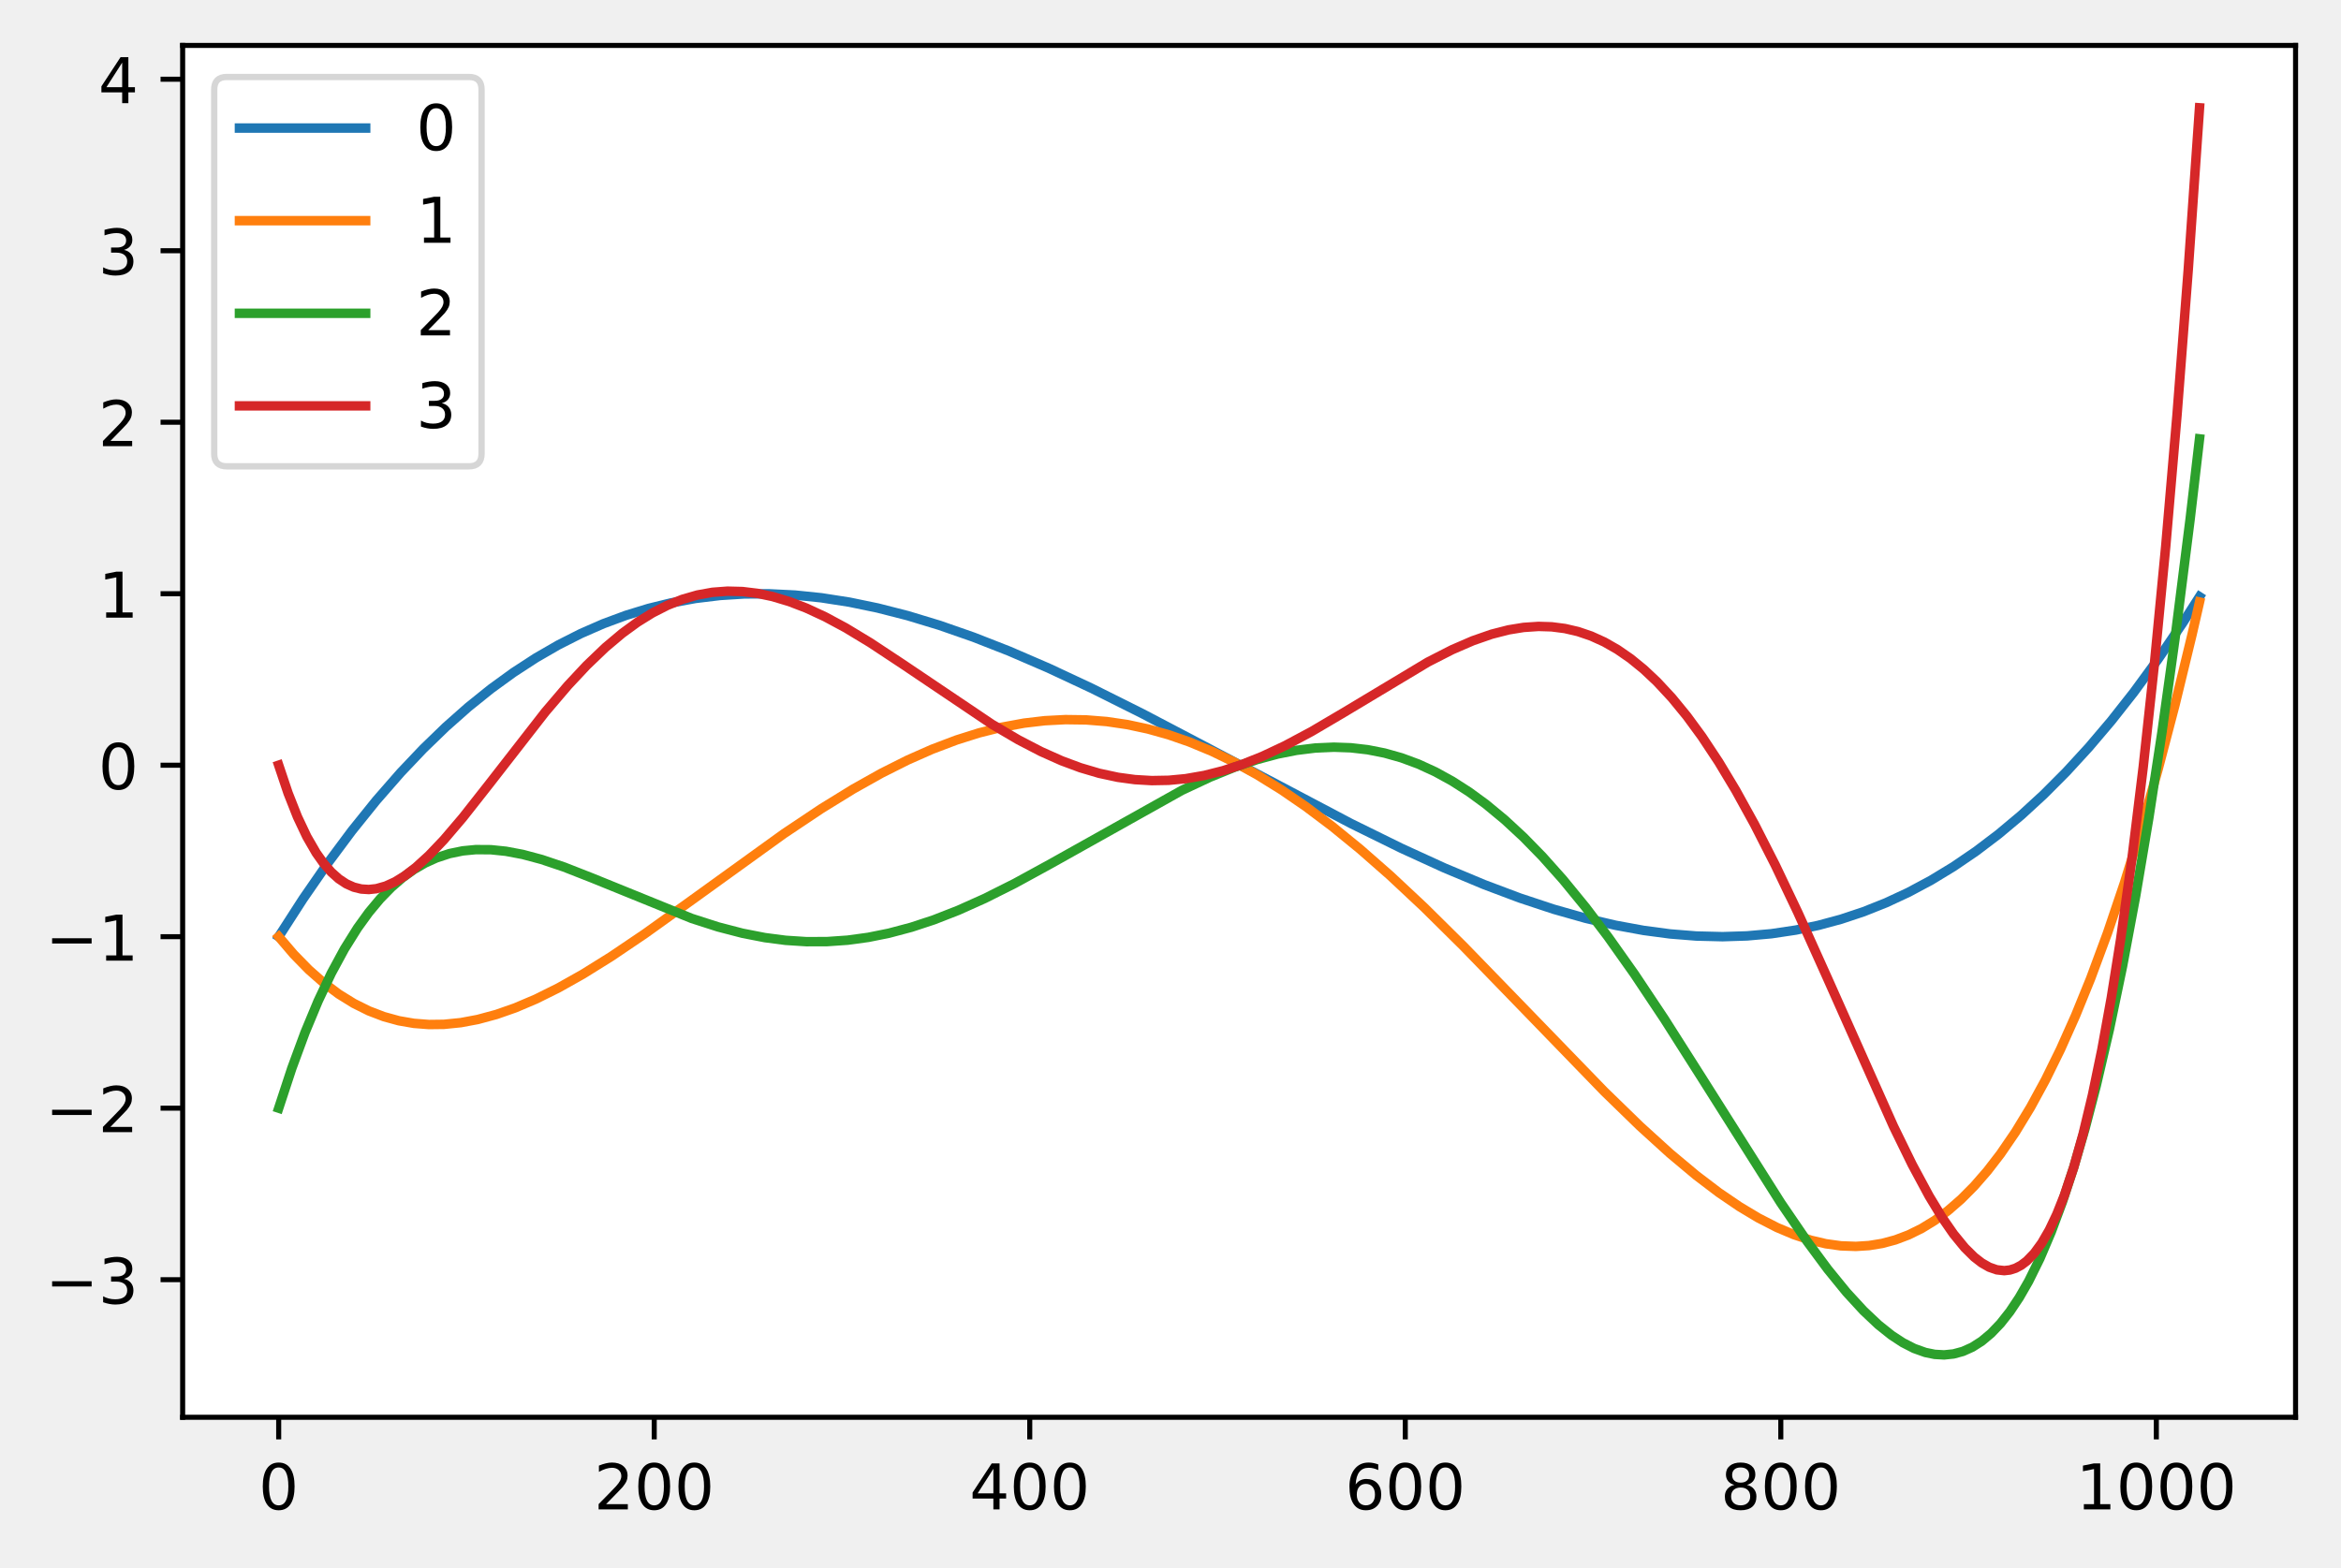
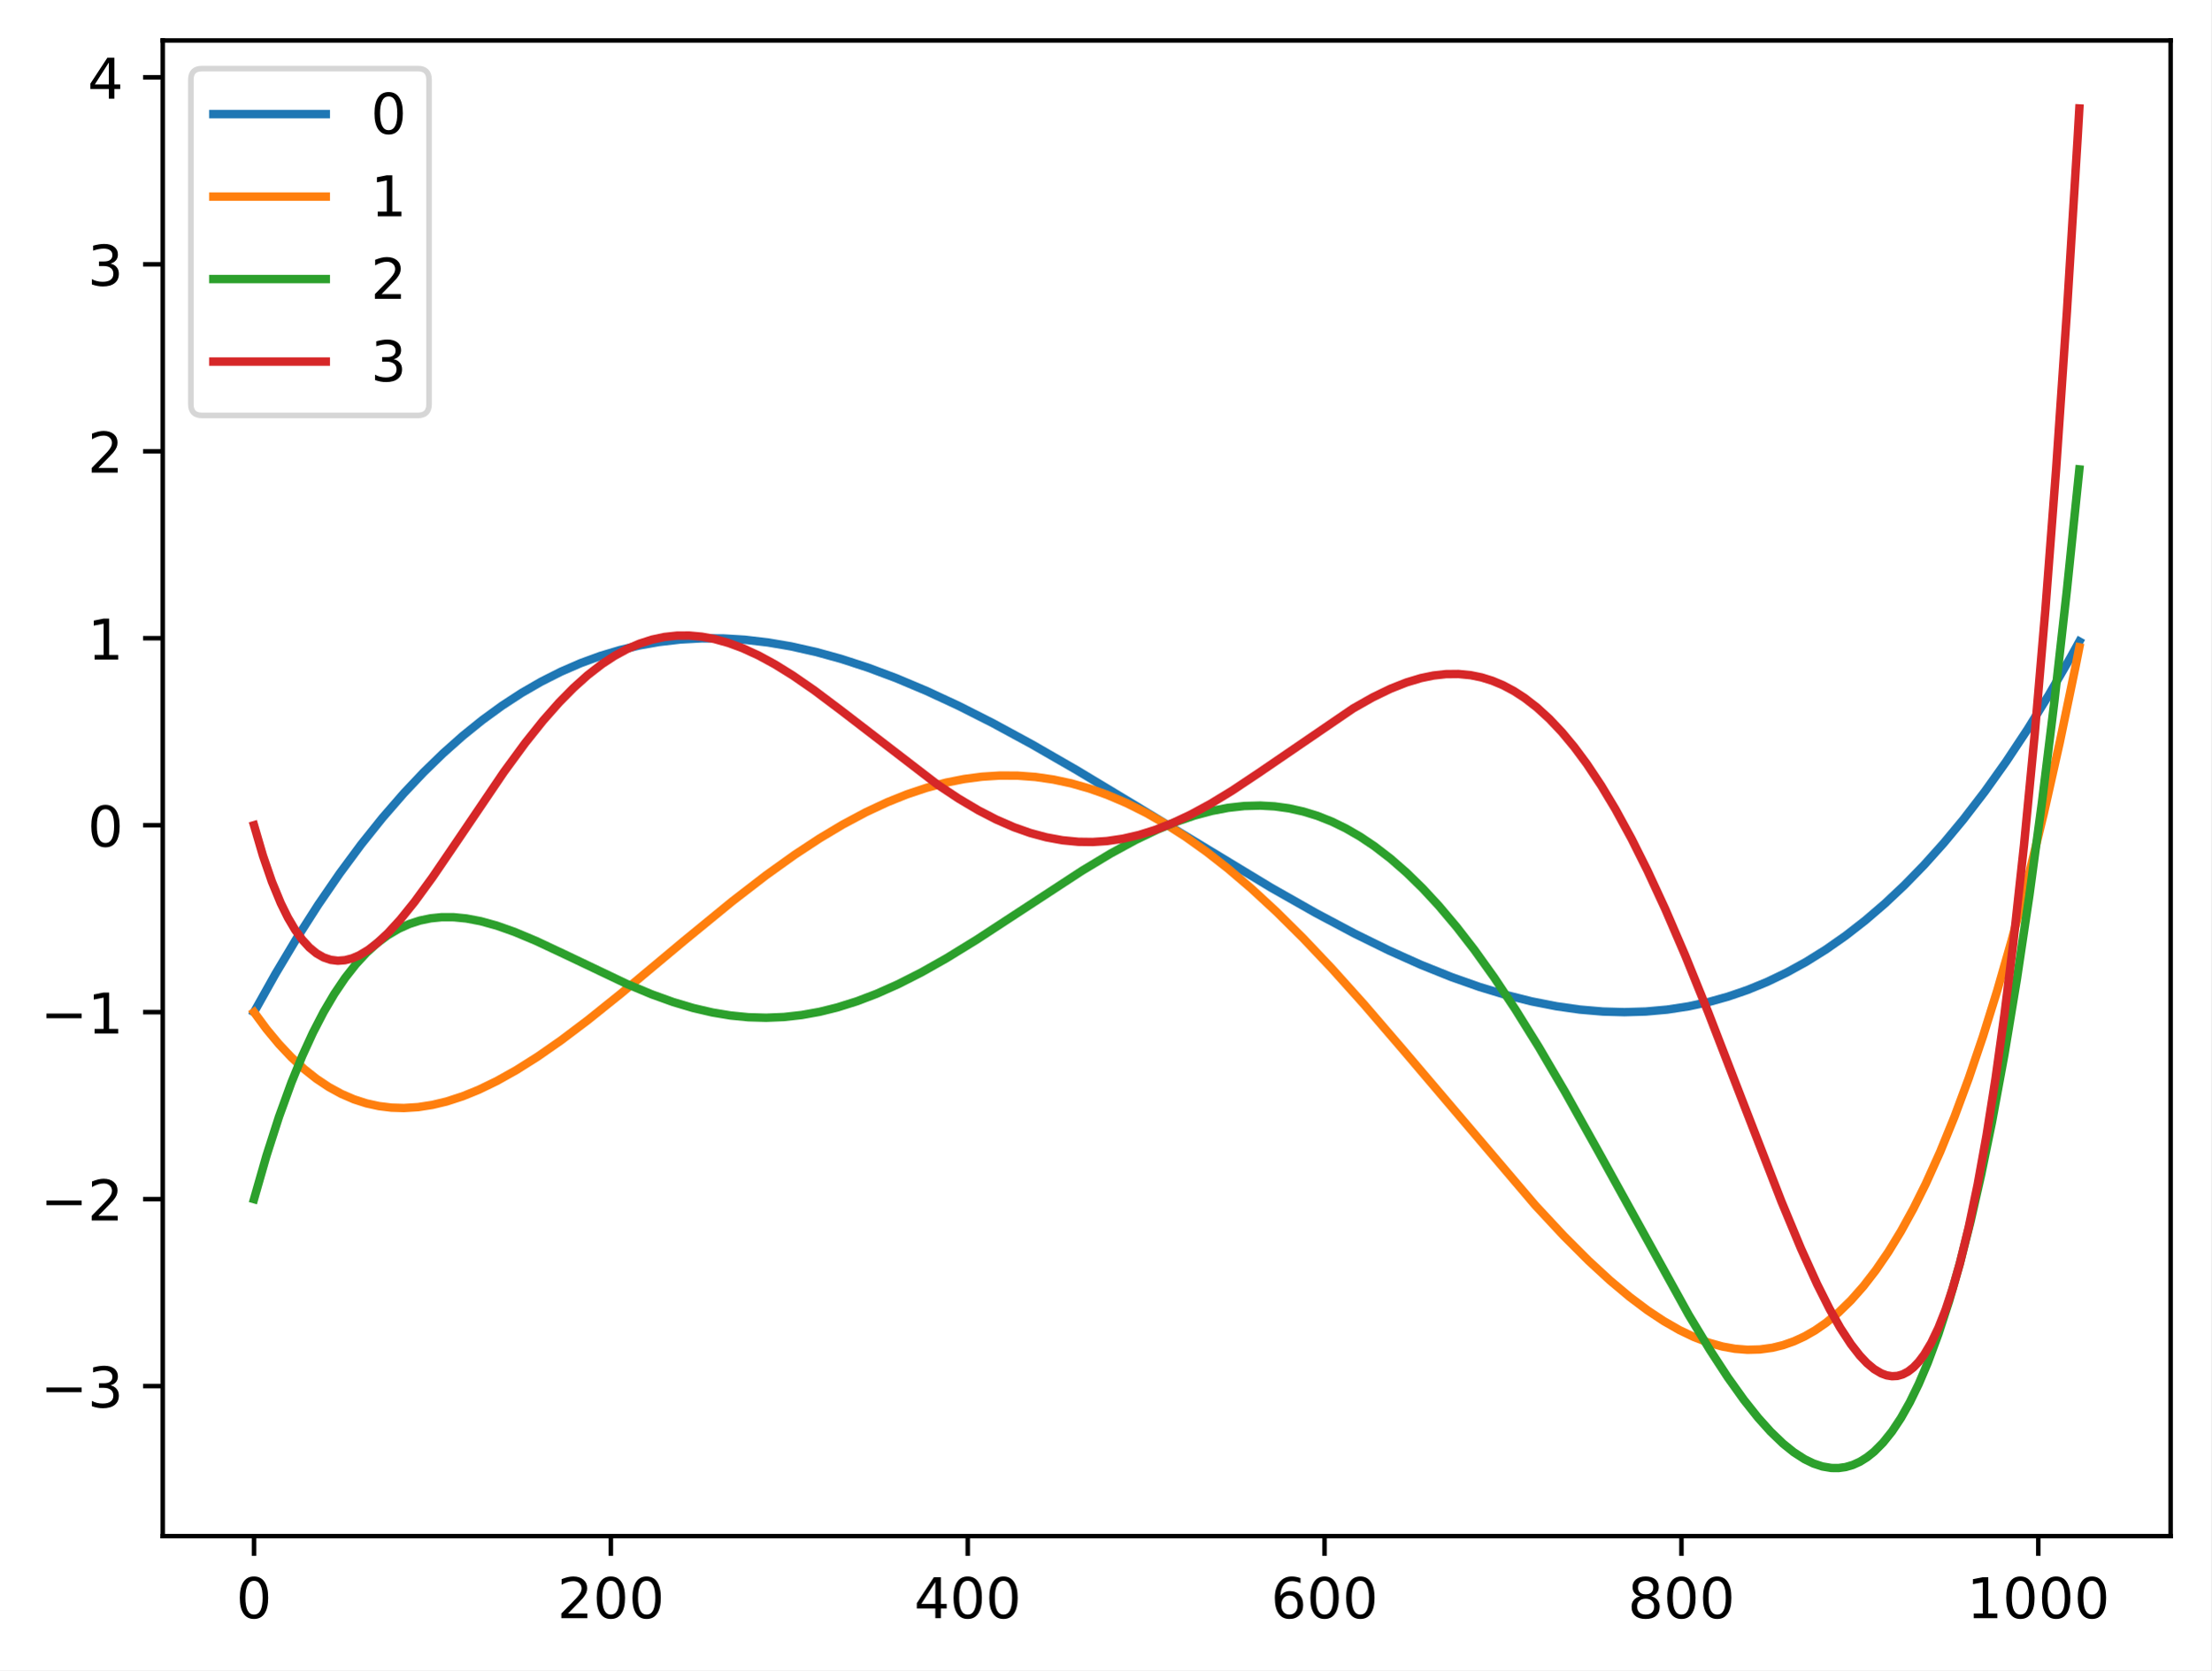
- <svg xmlns="http://www.w3.org/2000/svg" xmlns:xlink="http://www.w3.org/1999/xlink" height="248.518pt" version="1.1" viewBox="0 0 370.942 248.518" width="370.942pt">
+ <svg xmlns="http://www.w3.org/2000/svg" xmlns:xlink="http://www.w3.org/1999/xlink" width="393.262pt" height="297.19pt" viewBox="0 0 393.262 297.19" version="1.1">
  <defs>
-     <style type="text/css">*{stroke-linecap:butt;stroke-linejoin:round;}</style>
+     <style type="text/css">*{stroke-linejoin: round; stroke-linecap: butt}</style>
  </defs>
  <g id="figure_1">
    <g id="patch_1">
-       <path d="M 0 248.518   L 370.942 248.518   L 370.942 0   L 0 0   z  " style="fill:none;" />
+       <path d="M 0 297.19  L 393.262 297.19  L 393.262 0  L 0 0  z " style="fill: #ffffff" />
    </g>
    <g id="axes_1">
      <g id="patch_2">
-         <path d="M 28.942 224.64   L 363.742 224.64   L 363.742 7.2   L 28.942 7.2   z  " style="fill:#ffffff;" />
+         <path d="M 28.942 273.312  L 386.062 273.312  L 386.062 7.2  L 28.942 7.2  z " style="fill: #ffffff" />
      </g>
      <g id="matplotlib.axis_1">
        <g id="xtick_1">
          <g id="line2d_1">
            <defs>
-               <path d="M 0 0   L 0 3.5   " id="m89e3ce4fc9" style="stroke:#000000;stroke-width:0.8;" />
+               <path id="m9680a29264" d="M 0 0  L 0 3.5  " style="stroke: #000000; stroke-width: 0.8" />
            </defs>
            <g>
-               <use style="stroke:#000000;stroke-width:0.8;" x="44.16" xlink:href="#m89e3ce4fc9" y="224.64" />
+               <use xlink:href="#m9680a29264" x="45.175" y="273.312" style="stroke: #000000; stroke-width: 0.8" />
            </g>
          </g>
          <g id="text_1">
-             <g transform="translate(40.97912 239.2384)scale(0.1 -0.1)">
-               <defs>
-                 <path d="M 2034 4250   Q 1547 4250 1301 3770   Q 1056 3291 1056 2328   Q 1056 1369 1301 889   Q 1547 409 2034 409   Q 2525 409 2770 889   Q 3016 1369 3016 2328   Q 3016 3291 2770 3770   Q 2525 4250 2034 4250   z  M 2034 4750   Q 2819 4750 3233 4129   Q 3647 3509 3647 2328   Q 3647 1150 3233 529   Q 2819 -91 2034 -91   Q 1250 -91 836 529   Q 422 1150 422 2328   Q 422 3509 836 4129   Q 1250 4750 2034 4750   z  " id="DejaVuSans-30" transform="scale(0.015625)" />
+             <g transform="translate(41.99367 287.9104) scale(0.1 -0.1)">
+               <defs>
+                 <path id="DejaVuSans-30" d="M 2034 4250  Q 1547 4250 1301 3770  Q 1056 3291 1056 2328  Q 1056 1369 1301 889  Q 1547 409 2034 409  Q 2525 409 2770 889  Q 3016 1369 3016 2328  Q 3016 3291 2770 3770  Q 2525 4250 2034 4250  z M 2034 4750  Q 2819 4750 3233 4129  Q 3647 3509 3647 2328  Q 3647 1150 3233 529  Q 2819 -91 2034 -91  Q 1250 -91 836 529  Q 422 1150 422 2328  Q 422 3509 836 4129  Q 1250 4750 2034 4750  z " transform="scale(0.015625)" />
              </defs>
              <use xlink:href="#DejaVuSans-30" />
            </g>
          </g>
        </g>
        <g id="xtick_2">
          <g id="line2d_2">
            <g>
-               <use style="stroke:#000000;stroke-width:0.8;" x="103.665" xlink:href="#m89e3ce4fc9" y="224.64" />
+               <use xlink:href="#m9680a29264" x="108.646" y="273.312" style="stroke: #000000; stroke-width: 0.8" />
            </g>
          </g>
          <g id="text_2">
-             <g transform="translate(94.12075 239.2384)scale(0.1 -0.1)">
-               <defs>
-                 <path d="M 1228 531   L 3431 531   L 3431 0   L 469 0   L 469 531   Q 828 903 1448 1529   Q 2069 2156 2228 2338   Q 2531 2678 2651 2914   Q 2772 3150 2772 3378   Q 2772 3750 2511 3984   Q 2250 4219 1831 4219   Q 1534 4219 1204 4116   Q 875 4013 500 3803   L 500 4441   Q 881 4594 1212 4672   Q 1544 4750 1819 4750   Q 2544 4750 2975 4387   Q 3406 4025 3406 3419   Q 3406 3131 3298 2873   Q 3191 2616 2906 2266   Q 2828 2175 2409 1742   Q 1991 1309 1228 531   z  " id="DejaVuSans-32" transform="scale(0.015625)" />
+             <g transform="translate(99.10224 287.9104) scale(0.1 -0.1)">
+               <defs>
+                 <path id="DejaVuSans-32" d="M 1228 531  L 3431 531  L 3431 0  L 469 0  L 469 531  Q 828 903 1448 1529  Q 2069 2156 2228 2338  Q 2531 2678 2651 2914  Q 2772 3150 2772 3378  Q 2772 3750 2511 3984  Q 2250 4219 1831 4219  Q 1534 4219 1204 4116  Q 875 4013 500 3803  L 500 4441  Q 881 4594 1212 4672  Q 1544 4750 1819 4750  Q 2544 4750 2975 4387  Q 3406 4025 3406 3419  Q 3406 3131 3298 2873  Q 3191 2616 2906 2266  Q 2828 2175 2409 1742  Q 1991 1309 1228 531  z " transform="scale(0.015625)" />
              </defs>
              <use xlink:href="#DejaVuSans-32" />
-               <use x="63.623" xlink:href="#DejaVuSans-30" />
-               <use x="127.246" xlink:href="#DejaVuSans-30" />
+               <use xlink:href="#DejaVuSans-30" x="63.623" />
+               <use xlink:href="#DejaVuSans-30" x="127.246" />
            </g>
          </g>
        </g>
        <g id="xtick_3">
          <g id="line2d_3">
            <g>
-               <use style="stroke:#000000;stroke-width:0.8;" x="163.169" xlink:href="#m89e3ce4fc9" y="224.64" />
+               <use xlink:href="#m9680a29264" x="172.117" y="273.312" style="stroke: #000000; stroke-width: 0.8" />
            </g>
          </g>
          <g id="text_3">
-             <g transform="translate(153.6249 239.2384)scale(0.1 -0.1)">
-               <defs>
-                 <path d="M 2419 4116   L 825 1625   L 2419 1625   L 2419 4116   z  M 2253 4666   L 3047 4666   L 3047 1625   L 3713 1625   L 3713 1100   L 3047 1100   L 3047 0   L 2419 0   L 2419 1100   L 313 1100   L 313 1709   L 2253 4666   z  " id="DejaVuSans-34" transform="scale(0.015625)" />
+             <g transform="translate(162.5733 287.9104) scale(0.1 -0.1)">
+               <defs>
+                 <path id="DejaVuSans-34" d="M 2419 4116  L 825 1625  L 2419 1625  L 2419 4116  z M 2253 4666  L 3047 4666  L 3047 1625  L 3713 1625  L 3713 1100  L 3047 1100  L 3047 0  L 2419 0  L 2419 1100  L 313 1100  L 313 1709  L 2253 4666  z " transform="scale(0.015625)" />
              </defs>
              <use xlink:href="#DejaVuSans-34" />
-               <use x="63.623" xlink:href="#DejaVuSans-30" />
-               <use x="127.246" xlink:href="#DejaVuSans-30" />
+               <use xlink:href="#DejaVuSans-30" x="63.623" />
+               <use xlink:href="#DejaVuSans-30" x="127.246" />
            </g>
          </g>
        </g>
        <g id="xtick_4">
          <g id="line2d_4">
            <g>
-               <use style="stroke:#000000;stroke-width:0.8;" x="222.673" xlink:href="#m89e3ce4fc9" y="224.64" />
+               <use xlink:href="#m9680a29264" x="235.588" y="273.312" style="stroke: #000000; stroke-width: 0.8" />
            </g>
          </g>
          <g id="text_4">
-             <g transform="translate(213.129 239.2384)scale(0.1 -0.1)">
-               <defs>
-                 <path d="M 2113 2584   Q 1688 2584 1439 2293   Q 1191 2003 1191 1497   Q 1191 994 1439 701   Q 1688 409 2113 409   Q 2538 409 2786 701   Q 3034 994 3034 1497   Q 3034 2003 2786 2293   Q 2538 2584 2113 2584   z  M 3366 4563   L 3366 3988   Q 3128 4100 2886 4159   Q 2644 4219 2406 4219   Q 1781 4219 1451 3797   Q 1122 3375 1075 2522   Q 1259 2794 1537 2939   Q 1816 3084 2150 3084   Q 2853 3084 3261 2657   Q 3669 2231 3669 1497   Q 3669 778 3244 343   Q 2819 -91 2113 -91   Q 1303 -91 875 529   Q 447 1150 447 2328   Q 447 3434 972 4092   Q 1497 4750 2381 4750   Q 2619 4750 2861 4703   Q 3103 4656 3366 4563   z  " id="DejaVuSans-36" transform="scale(0.015625)" />
+             <g transform="translate(226.0444 287.9104) scale(0.1 -0.1)">
+               <defs>
+                 <path id="DejaVuSans-36" d="M 2113 2584  Q 1688 2584 1439 2293  Q 1191 2003 1191 1497  Q 1191 994 1439 701  Q 1688 409 2113 409  Q 2538 409 2786 701  Q 3034 994 3034 1497  Q 3034 2003 2786 2293  Q 2538 2584 2113 2584  z M 3366 4563  L 3366 3988  Q 3128 4100 2886 4159  Q 2644 4219 2406 4219  Q 1781 4219 1451 3797  Q 1122 3375 1075 2522  Q 1259 2794 1537 2939  Q 1816 3084 2150 3084  Q 2853 3084 3261 2657  Q 3669 2231 3669 1497  Q 3669 778 3244 343  Q 2819 -91 2113 -91  Q 1303 -91 875 529  Q 447 1150 447 2328  Q 447 3434 972 4092  Q 1497 4750 2381 4750  Q 2619 4750 2861 4703  Q 3103 4656 3366 4563  z " transform="scale(0.015625)" />
              </defs>
              <use xlink:href="#DejaVuSans-36" />
-               <use x="63.623" xlink:href="#DejaVuSans-30" />
-               <use x="127.246" xlink:href="#DejaVuSans-30" />
+               <use xlink:href="#DejaVuSans-30" x="63.623" />
+               <use xlink:href="#DejaVuSans-30" x="127.246" />
            </g>
          </g>
        </g>
        <g id="xtick_5">
          <g id="line2d_5">
            <g>
-               <use style="stroke:#000000;stroke-width:0.8;" x="282.177" xlink:href="#m89e3ce4fc9" y="224.64" />
+               <use xlink:href="#m9680a29264" x="299.059" y="273.312" style="stroke: #000000; stroke-width: 0.8" />
            </g>
          </g>
          <g id="text_5">
-             <g transform="translate(272.6331 239.2384)scale(0.1 -0.1)">
-               <defs>
-                 <path d="M 2034 2216   Q 1584 2216 1326 1975   Q 1069 1734 1069 1313   Q 1069 891 1326 650   Q 1584 409 2034 409   Q 2484 409 2743 651   Q 3003 894 3003 1313   Q 3003 1734 2745 1975   Q 2488 2216 2034 2216   z  M 1403 2484   Q 997 2584 770 2862   Q 544 3141 544 3541   Q 544 4100 942 4425   Q 1341 4750 2034 4750   Q 2731 4750 3128 4425   Q 3525 4100 3525 3541   Q 3525 3141 3298 2862   Q 3072 2584 2669 2484   Q 3125 2378 3379 2068   Q 3634 1759 3634 1313   Q 3634 634 3220 271   Q 2806 -91 2034 -91   Q 1263 -91 848 271   Q 434 634 434 1313   Q 434 1759 690 2068   Q 947 2378 1403 2484   z  M 1172 3481   Q 1172 3119 1398 2916   Q 1625 2713 2034 2713   Q 2441 2713 2670 2916   Q 2900 3119 2900 3481   Q 2900 3844 2670 4047   Q 2441 4250 2034 4250   Q 1625 4250 1398 4047   Q 1172 3844 1172 3481   z  " id="DejaVuSans-38" transform="scale(0.015625)" />
+             <g transform="translate(289.5155 287.9104) scale(0.1 -0.1)">
+               <defs>
+                 <path id="DejaVuSans-38" d="M 2034 2216  Q 1584 2216 1326 1975  Q 1069 1734 1069 1313  Q 1069 891 1326 650  Q 1584 409 2034 409  Q 2484 409 2743 651  Q 3003 894 3003 1313  Q 3003 1734 2745 1975  Q 2488 2216 2034 2216  z M 1403 2484  Q 997 2584 770 2862  Q 544 3141 544 3541  Q 544 4100 942 4425  Q 1341 4750 2034 4750  Q 2731 4750 3128 4425  Q 3525 4100 3525 3541  Q 3525 3141 3298 2862  Q 3072 2584 2669 2484  Q 3125 2378 3379 2068  Q 3634 1759 3634 1313  Q 3634 634 3220 271  Q 2806 -91 2034 -91  Q 1263 -91 848 271  Q 434 634 434 1313  Q 434 1759 690 2068  Q 947 2378 1403 2484  z M 1172 3481  Q 1172 3119 1398 2916  Q 1625 2713 2034 2713  Q 2441 2713 2670 2916  Q 2900 3119 2900 3481  Q 2900 3844 2670 4047  Q 2441 4250 2034 4250  Q 1625 4250 1398 4047  Q 1172 3844 1172 3481  z " transform="scale(0.015625)" />
              </defs>
              <use xlink:href="#DejaVuSans-38" />
-               <use x="63.623" xlink:href="#DejaVuSans-30" />
-               <use x="127.246" xlink:href="#DejaVuSans-30" />
+               <use xlink:href="#DejaVuSans-30" x="63.623" />
+               <use xlink:href="#DejaVuSans-30" x="127.246" />
            </g>
          </g>
        </g>
        <g id="xtick_6">
          <g id="line2d_6">
            <g>
-               <use style="stroke:#000000;stroke-width:0.8;" x="341.681" xlink:href="#m89e3ce4fc9" y="224.64" />
+               <use xlink:href="#m9680a29264" x="362.53" y="273.312" style="stroke: #000000; stroke-width: 0.8" />
            </g>
          </g>
          <g id="text_6">
-             <g transform="translate(328.956 239.2384)scale(0.1 -0.1)">
-               <defs>
-                 <path d="M 794 531   L 1825 531   L 1825 4091   L 703 3866   L 703 4441   L 1819 4666   L 2450 4666   L 2450 531   L 3481 531   L 3481 0   L 794 0   L 794 531   z  " id="DejaVuSans-31" transform="scale(0.015625)" />
+             <g transform="translate(349.8053 287.9104) scale(0.1 -0.1)">
+               <defs>
+                 <path id="DejaVuSans-31" d="M 794 531  L 1825 531  L 1825 4091  L 703 3866  L 703 4441  L 1819 4666  L 2450 4666  L 2450 531  L 3481 531  L 3481 0  L 794 0  L 794 531  z " transform="scale(0.015625)" />
              </defs>
              <use xlink:href="#DejaVuSans-31" />
-               <use x="63.623" xlink:href="#DejaVuSans-30" />
-               <use x="127.246" xlink:href="#DejaVuSans-30" />
-               <use x="190.869" xlink:href="#DejaVuSans-30" />
+               <use xlink:href="#DejaVuSans-30" x="63.623" />
+               <use xlink:href="#DejaVuSans-30" x="127.246" />
+               <use xlink:href="#DejaVuSans-30" x="190.869" />
            </g>
          </g>
        </g>
      </g>
      <g id="matplotlib.axis_2">
        <g id="ytick_1">
          <g id="line2d_7">
            <defs>
-               <path d="M 0 0   L -3.5 0   " id="m9acb573595" style="stroke:#000000;stroke-width:0.8;" />
+               <path id="m959d241f34" d="M 0 0  L -3.5 0  " style="stroke: #000000; stroke-width: 0.8" />
            </defs>
            <g>
-               <use style="stroke:#000000;stroke-width:0.8;" x="28.942" xlink:href="#m9acb573595" y="202.831" />
+               <use xlink:href="#m959d241f34" x="28.942" y="246.621" style="stroke: #000000; stroke-width: 0.8" />
            </g>
          </g>
          <g id="text_7">
-             <g transform="translate(7.2 206.6299)scale(0.1 -0.1)">
-               <defs>
-                 <path d="M 678 2272   L 4684 2272   L 4684 1741   L 678 1741   L 678 2272   z  " id="DejaVuSans-2212" transform="scale(0.015625)" />
-                 <path d="M 2597 2516   Q 3050 2419 3304 2112   Q 3559 1806 3559 1356   Q 3559 666 3084 287   Q 2609 -91 1734 -91   Q 1441 -91 1130 -33   Q 819 25 488 141   L 488 750   Q 750 597 1062 519   Q 1375 441 1716 441   Q 2309 441 2620 675   Q 2931 909 2931 1356   Q 2931 1769 2642 2001   Q 2353 2234 1838 2234   L 1294 2234   L 1294 2753   L 1863 2753   Q 2328 2753 2575 2939   Q 2822 3125 2822 3475   Q 2822 3834 2567 4026   Q 2313 4219 1838 4219   Q 1578 4219 1281 4162   Q 984 4106 628 3988   L 628 4550   Q 988 4650 1302 4700   Q 1616 4750 1894 4750   Q 2613 4750 3031 4423   Q 3450 4097 3450 3541   Q 3450 3153 3228 2886   Q 3006 2619 2597 2516   z  " id="DejaVuSans-33" transform="scale(0.015625)" />
+             <g transform="translate(7.2 250.4201) scale(0.1 -0.1)">
+               <defs>
+                 <path id="DejaVuSans-2212" d="M 678 2272  L 4684 2272  L 4684 1741  L 678 1741  L 678 2272  z " transform="scale(0.015625)" />
+                 <path id="DejaVuSans-33" d="M 2597 2516  Q 3050 2419 3304 2112  Q 3559 1806 3559 1356  Q 3559 666 3084 287  Q 2609 -91 1734 -91  Q 1441 -91 1130 -33  Q 819 25 488 141  L 488 750  Q 750 597 1062 519  Q 1375 441 1716 441  Q 2309 441 2620 675  Q 2931 909 2931 1356  Q 2931 1769 2642 2001  Q 2353 2234 1838 2234  L 1294 2234  L 1294 2753  L 1863 2753  Q 2328 2753 2575 2939  Q 2822 3125 2822 3475  Q 2822 3834 2567 4026  Q 2313 4219 1838 4219  Q 1578 4219 1281 4162  Q 984 4106 628 3988  L 628 4550  Q 988 4650 1302 4700  Q 1616 4750 1894 4750  Q 2613 4750 3031 4423  Q 3450 4097 3450 3541  Q 3450 3153 3228 2886  Q 3006 2619 2597 2516  z " transform="scale(0.015625)" />
              </defs>
              <use xlink:href="#DejaVuSans-2212" />
-               <use x="83.789" xlink:href="#DejaVuSans-33" />
+               <use xlink:href="#DejaVuSans-33" x="83.789" />
            </g>
          </g>
        </g>
        <g id="ytick_2">
          <g id="line2d_8">
            <g>
-               <use style="stroke:#000000;stroke-width:0.8;" x="28.942" xlink:href="#m9acb573595" y="175.648" />
+               <use xlink:href="#m959d241f34" x="28.942" y="213.354" style="stroke: #000000; stroke-width: 0.8" />
            </g>
          </g>
          <g id="text_8">
-             <g transform="translate(7.2 179.4477)scale(0.1 -0.1)">
+             <g transform="translate(7.2 217.1534) scale(0.1 -0.1)">
              <use xlink:href="#DejaVuSans-2212" />
-               <use x="83.789" xlink:href="#DejaVuSans-32" />
+               <use xlink:href="#DejaVuSans-32" x="83.789" />
            </g>
          </g>
        </g>
        <g id="ytick_3">
          <g id="line2d_9">
            <g>
-               <use style="stroke:#000000;stroke-width:0.8;" x="28.942" xlink:href="#m9acb573595" y="148.466" />
+               <use xlink:href="#m959d241f34" x="28.942" y="180.087" style="stroke: #000000; stroke-width: 0.8" />
            </g>
          </g>
          <g id="text_9">
-             <g transform="translate(7.2 152.2655)scale(0.1 -0.1)">
+             <g transform="translate(7.2 183.8867) scale(0.1 -0.1)">
              <use xlink:href="#DejaVuSans-2212" />
-               <use x="83.789" xlink:href="#DejaVuSans-31" />
+               <use xlink:href="#DejaVuSans-31" x="83.789" />
            </g>
          </g>
        </g>
        <g id="ytick_4">
          <g id="line2d_10">
            <g>
-               <use style="stroke:#000000;stroke-width:0.8;" x="28.942" xlink:href="#m9acb573595" y="121.284" />
+               <use xlink:href="#m959d241f34" x="28.942" y="146.821" style="stroke: #000000; stroke-width: 0.8" />
            </g>
          </g>
          <g id="text_10">
-             <g transform="translate(15.57969 125.0833)scale(0.1 -0.1)">
+             <g transform="translate(15.57969 150.62) scale(0.1 -0.1)">
              <use xlink:href="#DejaVuSans-30" />
            </g>
          </g>
        </g>
        <g id="ytick_5">
          <g id="line2d_11">
            <g>
-               <use style="stroke:#000000;stroke-width:0.8;" x="28.942" xlink:href="#m9acb573595" y="94.102" />
+               <use xlink:href="#m959d241f34" x="28.942" y="113.554" style="stroke: #000000; stroke-width: 0.8" />
            </g>
          </g>
          <g id="text_11">
-             <g transform="translate(15.57969 97.9011)scale(0.1 -0.1)">
+             <g transform="translate(15.57969 117.3533) scale(0.1 -0.1)">
              <use xlink:href="#DejaVuSans-31" />
            </g>
          </g>
        </g>
        <g id="ytick_6">
          <g id="line2d_12">
            <g>
-               <use style="stroke:#000000;stroke-width:0.8;" x="28.942" xlink:href="#m9acb573595" y="66.92" />
+               <use xlink:href="#m959d241f34" x="28.942" y="80.287" style="stroke: #000000; stroke-width: 0.8" />
            </g>
          </g>
          <g id="text_12">
-             <g transform="translate(15.57969 70.71891)scale(0.1 -0.1)">
+             <g transform="translate(15.57969 84.08662) scale(0.1 -0.1)">
              <use xlink:href="#DejaVuSans-32" />
            </g>
          </g>
        </g>
        <g id="ytick_7">
          <g id="line2d_13">
            <g>
-               <use style="stroke:#000000;stroke-width:0.8;" x="28.942" xlink:href="#m9acb573595" y="39.737" />
+               <use xlink:href="#m959d241f34" x="28.942" y="47.021" style="stroke: #000000; stroke-width: 0.8" />
            </g>
          </g>
          <g id="text_13">
-             <g transform="translate(15.57969 43.53671)scale(0.1 -0.1)">
+             <g transform="translate(15.57969 50.81993) scale(0.1 -0.1)">
              <use xlink:href="#DejaVuSans-33" />
            </g>
          </g>
        </g>
        <g id="ytick_8">
          <g id="line2d_14">
            <g>
-               <use style="stroke:#000000;stroke-width:0.8;" x="28.942" xlink:href="#m9acb573595" y="12.555" />
+               <use xlink:href="#m959d241f34" x="28.942" y="13.754" style="stroke: #000000; stroke-width: 0.8" />
            </g>
          </g>
          <g id="text_14">
-             <g transform="translate(15.57969 16.35451)scale(0.1 -0.1)">
+             <g transform="translate(15.57969 17.55324) scale(0.1 -0.1)">
              <use xlink:href="#DejaVuSans-34" />
            </g>
          </g>
        </g>
      </g>
      <g id="line2d_15">
-         <path clip-path="url(#p24b17907c8)" d="M 44.16 148.466   L 48.028 142.463   L 51.896 136.87   L 55.764 131.676   L 59.631 126.871   L 63.499 122.443   L 67.069 118.682   L 70.64 115.226   L 74.21 112.066   L 77.78 109.193   L 81.35 106.6   L 84.921 104.277   L 88.491 102.217   L 92.061 100.411   L 95.631 98.851   L 99.202 97.528   L 102.772 96.434   L 106.342 95.56   L 110.21 94.853   L 114.078 94.384   L 117.945 94.142   L 121.813 94.117   L 125.979 94.321   L 130.144 94.75   L 134.607 95.446   L 139.069 96.369   L 143.83 97.585   L 148.888 99.119   L 154.243 100.987   L 159.896 103.201   L 166.144 105.898   L 172.987 109.101   L 181.02 113.116   L 191.731 118.739   L 214.045 130.515   L 222.078 134.466   L 228.921 137.595   L 235.169 140.209   L 240.822 142.336   L 246.177 144.109   L 251.235 145.543   L 255.995 146.657   L 260.458 147.476   L 264.623 148.029   L 268.788 148.363   L 272.954 148.466   L 276.822 148.342   L 280.689 147.997   L 284.557 147.419   L 288.127 146.67   L 291.698 145.706   L 295.268 144.517   L 298.838 143.096   L 302.408 141.435   L 305.979 139.524   L 309.549 137.356   L 313.119 134.921   L 316.689 132.213   L 320.26 129.221   L 323.83 125.938   L 327.4 122.356   L 330.97 118.466   L 334.541 114.26   L 338.111 109.728   L 341.979 104.443   L 345.846 98.756   L 348.524 94.578   L 348.524 94.578   " style="fill:none;stroke:#1f77b4;stroke-linecap:square;stroke-width:1.5;" />
+         <path d="M 45.175 180.087  L 48.983 173.288  L 52.791 166.917  L 56.6 160.963  L 60.408 155.418  L 64.216 150.27  L 68.025 145.509  L 71.833 141.125  L 75.324 137.428  L 78.815 134.032  L 82.305 130.928  L 85.796 128.108  L 89.287 125.565  L 92.778 123.29  L 96.269 121.276  L 99.76 119.514  L 103.251 117.997  L 106.742 116.717  L 110.233 115.666  L 113.724 114.836  L 117.215 114.219  L 121.023 113.779  L 124.831 113.573  L 128.639 113.591  L 132.448 113.822  L 136.573 114.301  L 140.699 115.006  L 145.142 116.001  L 149.585 117.226  L 154.345 118.775  L 159.423 120.674  L 164.818 122.946  L 170.53 125.603  L 176.56 128.652  L 183.542 132.442  L 191.476 137.011  L 201.948 143.318  L 226.067 157.933  L 234.001 162.432  L 240.983 166.14  L 247.013 169.101  L 252.725 171.661  L 258.12 173.828  L 263.198 175.619  L 267.958 177.056  L 272.401 178.168  L 276.844 179.042  L 280.97 179.627  L 285.096 179.98  L 288.904 180.087  L 292.712 179.976  L 296.52 179.635  L 300.329 179.054  L 303.82 178.303  L 307.31 177.333  L 310.801 176.137  L 314.292 174.707  L 317.783 173.035  L 321.274 171.114  L 324.765 168.934  L 328.256 166.49  L 331.747 163.771  L 335.238 160.772  L 338.729 157.483  L 342.22 153.896  L 345.71 150.005  L 349.201 145.8  L 353.01 140.847  L 356.818 135.501  L 360.626 129.753  L 364.434 123.592  L 368.243 117.008  L 369.829 114.137  L 369.829 114.137  " clip-path="url(#p054c1782dd)" style="fill: none; stroke: #1f77b4; stroke-width: 1.5; stroke-linecap: square" />
      </g>
      <g id="line2d_16">
-         <path clip-path="url(#p24b17907c8)" d="M 44.16 148.466   L 46.541 151.256   L 48.921 153.692   L 51.301 155.79   L 53.681 157.568   L 56.061 159.041   L 58.441 160.226   L 60.822 161.137   L 63.202 161.792   L 65.582 162.204   L 67.962 162.389   L 70.342 162.361   L 73.02 162.092   L 75.698 161.591   L 78.673 160.786   L 81.648 159.744   L 84.921 158.353   L 88.491 156.58   L 92.359 154.404   L 96.822 151.624   L 102.177 148.005   L 109.317 142.887   L 124.193 132.155   L 130.144 128.177   L 135.202 125.06   L 139.665 122.559   L 143.83 120.468   L 147.698 118.759   L 151.565 117.292   L 155.136 116.167   L 158.706 115.272   L 162.276 114.617   L 165.549 114.233   L 168.822 114.061   L 172.094 114.105   L 175.367 114.367   L 178.64 114.848   L 181.912 115.549   L 185.185 116.467   L 188.458 117.603   L 192.028 119.084   L 195.598 120.814   L 199.169 122.784   L 203.036 125.18   L 206.904 127.835   L 211.069 130.967   L 215.532 134.61   L 220.293 138.79   L 225.648 143.805   L 231.896 149.985   L 240.226 158.571   L 254.21 173.006   L 259.863 178.502   L 264.623 182.828   L 268.788 186.312   L 272.359 189.026   L 275.631 191.255   L 278.607 193.039   L 281.582 194.565   L 284.26 195.697   L 286.937 196.579   L 289.317 197.138   L 291.698 197.469   L 294.078 197.557   L 296.16 197.424   L 298.243 197.084   L 300.326 196.526   L 302.408 195.74   L 304.491 194.714   L 306.574 193.438   L 308.656 191.9   L 310.739 190.089   L 312.822 187.994   L 314.904 185.602   L 316.987 182.902   L 319.367 179.424   L 321.747 175.508   L 324.127 171.137   L 326.507 166.292   L 328.888 160.952   L 331.268 155.1   L 333.945 147.876   L 336.623 139.949   L 339.301 131.288   L 341.979 121.864   L 344.656 111.647   L 347.334 100.604   L 348.524 95.424   L 348.524 95.424   " style="fill:none;stroke:#ff7f0e;stroke-linecap:square;stroke-width:1.5;" />
+         <path d="M 45.175 180.087  L 47.396 183.099  L 49.618 185.777  L 51.839 188.135  L 54.061 190.187  L 56.282 191.945  L 58.504 193.424  L 60.725 194.636  L 62.947 195.595  L 65.168 196.312  L 67.39 196.801  L 69.611 197.073  L 71.833 197.141  L 74.372 196.983  L 76.91 196.589  L 79.449 195.978  L 82.305 195.05  L 85.162 193.889  L 88.335 192.354  L 91.826 190.4  L 95.634 187.995  L 99.76 185.121  L 104.52 181.53  L 110.55 176.687  L 121.658 167.399  L 130.226 160.377  L 136.256 155.726  L 141.334 152.09  L 145.777 149.166  L 149.902 146.701  L 154.028 144.501  L 157.836 142.726  L 161.327 141.328  L 164.818 140.162  L 168.309 139.235  L 171.482 138.608  L 174.656 138.192  L 177.829 137.99  L 181.003 138.006  L 184.177 138.242  L 187.35 138.699  L 190.524 139.379  L 193.697 140.28  L 196.871 141.401  L 200.362 142.886  L 203.853 144.63  L 207.344 146.627  L 210.834 148.87  L 214.643 151.589  L 218.451 154.578  L 222.577 158.103  L 227.02 162.21  L 231.78 166.934  L 236.858 172.297  L 242.57 178.66  L 249.552 186.784  L 273.036 214.416  L 278.114 219.874  L 282.557 224.321  L 286.365 227.83  L 289.856 230.756  L 293.029 233.141  L 295.886 235.037  L 298.742 236.674  L 301.281 237.89  L 303.82 238.866  L 306.358 239.583  L 308.58 239.984  L 310.801 240.162  L 313.023 240.104  L 315.244 239.798  L 317.148 239.329  L 319.053 238.659  L 320.957 237.781  L 322.861 236.687  L 324.765 235.368  L 326.986 233.532  L 329.208 231.365  L 331.429 228.851  L 333.651 225.977  L 335.872 222.727  L 338.094 219.088  L 340.315 215.044  L 342.537 210.579  L 345.076 204.942  L 347.615 198.713  L 350.153 191.867  L 352.692 184.381  L 355.231 176.229  L 357.77 167.387  L 360.626 156.583  L 363.482 144.837  L 366.339 132.111  L 369.195 118.368  L 369.829 115.172  L 369.829 115.172  " clip-path="url(#p054c1782dd)" style="fill: none; stroke: #ff7f0e; stroke-width: 1.5; stroke-linecap: square" />
      </g>
      <g id="line2d_17">
-         <path clip-path="url(#p24b17907c8)" d="M 44.16 175.648   L 46.243 169.317   L 48.326 163.672   L 50.408 158.668   L 52.491 154.264   L 54.574 150.417   L 56.656 147.088   L 58.441 144.619   L 60.226 142.48   L 62.012 140.648   L 63.797 139.102   L 65.582 137.822   L 67.367 136.786   L 69.152 135.977   L 71.235 135.294   L 73.317 134.865   L 75.4 134.665   L 77.78 134.681   L 80.16 134.926   L 82.838 135.431   L 85.813 136.226   L 89.384 137.426   L 93.846 139.176   L 109.615 145.578   L 113.78 146.917   L 117.648 147.923   L 121.218 148.618   L 124.491 149.043   L 127.764 149.255   L 131.036 149.247   L 134.309 149.02   L 137.582 148.574   L 140.855 147.915   L 144.425 146.965   L 147.995 145.787   L 151.863 144.276   L 156.028 142.409   L 160.788 140.023   L 166.441 136.932   L 187.268 125.274   L 191.731 123.182   L 195.598 121.61   L 199.169 120.398   L 202.441 119.518   L 205.417 118.93   L 208.392 118.562   L 211.367 118.43   L 214.045 118.525   L 216.722 118.833   L 219.4 119.361   L 222.078 120.118   L 224.755 121.108   L 227.433 122.338   L 230.111 123.81   L 232.788 125.526   L 235.466 127.486   L 238.441 129.948   L 241.417 132.706   L 244.392 135.751   L 247.665 139.42   L 251.235 143.783   L 254.805 148.493   L 258.97 154.375   L 263.731 161.518   L 269.681 170.878   L 282.177 190.653   L 286.342 196.752   L 289.615 201.176   L 292.59 204.826   L 295.268 207.741   L 297.648 209.986   L 299.731 211.646   L 301.516 212.816   L 303.301 213.731   L 305.086 214.369   L 306.574 214.672   L 308.061 214.754   L 309.549 214.601   L 311.036 214.197   L 312.524 213.528   L 314.012 212.579   L 315.499 211.335   L 316.987 209.779   L 318.474 207.895   L 319.962 205.666   L 321.45 203.076   L 323.235 199.464   L 325.02 195.274   L 326.805 190.473   L 328.59 185.028   L 330.375 178.905   L 332.16 172.069   L 334.243 163.145   L 336.326 153.141   L 338.408 141.997   L 340.491 129.651   L 342.574 116.037   L 344.656 101.09   L 347.036 82.287   L 348.524 69.558   L 348.524 69.558   " style="fill:none;stroke:#2ca02c;stroke-linecap:square;stroke-width:1.5;" />
+         <path d="M 45.175 213.354  L 47.396 205.606  L 49.618 198.697  L 51.839 192.573  L 53.744 187.91  L 55.648 183.753  L 57.552 180.072  L 59.456 176.838  L 61.36 174.021  L 63.264 171.595  L 65.168 169.531  L 67.072 167.805  L 68.977 166.39  L 70.881 165.265  L 72.785 164.404  L 74.689 163.787  L 76.593 163.391  L 78.497 163.196  L 80.719 163.198  L 82.94 163.417  L 85.479 163.898  L 88.335 164.686  L 91.509 165.807  L 95.317 167.402  L 100.712 169.937  L 111.502 175.076  L 115.945 176.928  L 119.753 178.297  L 123.244 179.338  L 126.735 180.151  L 129.909 180.677  L 133.082 180.989  L 136.256 181.081  L 139.429 180.95  L 142.603 180.597  L 145.777 180.025  L 148.95 179.24  L 152.441 178.14  L 155.932 176.808  L 159.74 175.111  L 163.866 173.018  L 168.309 170.511  L 173.704 167.195  L 181.003 162.42  L 192.428 154.942  L 197.505 151.885  L 201.948 149.465  L 205.757 147.636  L 209.248 146.197  L 212.421 145.113  L 215.595 144.267  L 218.451 143.726  L 221.307 143.41  L 224.163 143.332  L 226.702 143.473  L 229.241 143.821  L 231.78 144.382  L 234.319 145.163  L 236.858 146.169  L 239.396 147.405  L 241.935 148.874  L 244.474 150.579  L 247.33 152.778  L 250.186 155.277  L 253.043 158.071  L 255.899 161.156  L 259.072 164.918  L 262.246 169.016  L 265.737 173.895  L 269.545 179.625  L 273.671 186.262  L 278.431 194.386  L 284.144 204.615  L 300.329 233.903  L 304.137 240.199  L 307.31 245.063  L 310.167 249.063  L 312.705 252.258  L 314.927 254.732  L 317.148 256.867  L 319.053 258.397  L 320.957 259.624  L 322.544 260.395  L 324.13 260.922  L 325.717 261.187  L 326.986 261.2  L 328.256 261.025  L 329.525 260.655  L 330.795 260.08  L 332.064 259.29  L 333.334 258.277  L 334.92 256.679  L 336.507 254.696  L 338.094 252.308  L 339.681 249.493  L 341.267 246.231  L 342.854 242.5  L 344.758 237.372  L 346.663 231.497  L 348.567 224.833  L 350.471 217.34  L 352.375 208.974  L 354.279 199.691  L 356.501 187.641  L 358.722 174.206  L 360.944 159.312  L 363.165 142.877  L 365.386 124.823  L 367.608 105.065  L 369.829 83.517  L 369.829 83.517  " clip-path="url(#p054c1782dd)" style="fill: none; stroke: #2ca02c; stroke-width: 1.5; stroke-linecap: square" />
      </g>
      <g id="line2d_18">
-         <path clip-path="url(#p24b17907c8)" d="M 44.16 121.284   L 45.648 125.713   L 47.136 129.476   L 48.623 132.621   L 50.111 135.195   L 51.301 136.871   L 52.491 138.232   L 53.681 139.296   L 54.871 140.085   L 56.061 140.618   L 57.251 140.913   L 58.441 140.989   L 59.631 140.861   L 61.119 140.442   L 62.607 139.763   L 64.094 138.852   L 65.879 137.492   L 67.962 135.594   L 70.342 133.095   L 73.317 129.605   L 77.483 124.312   L 86.408 112.844   L 89.979 108.656   L 92.954 105.475   L 95.929 102.625   L 98.607 100.374   L 100.987 98.638   L 103.367 97.16   L 105.747 95.946   L 108.127 94.997   L 110.507 94.31   L 112.888 93.881   L 115.268 93.701   L 117.648 93.762   L 120.028 94.05   L 122.408 94.553   L 125.086 95.355   L 127.764 96.385   L 130.739 97.763   L 134.012 99.523   L 137.879 101.862   L 142.937 105.205   L 157.218 114.823   L 161.384 117.271   L 164.954 119.123   L 168.226 120.584   L 171.202 121.69   L 174.177 122.569   L 177.152 123.208   L 179.83 123.57   L 182.507 123.727   L 185.185 123.678   L 187.863 123.424   L 190.838 122.907   L 193.813 122.153   L 196.788 121.177   L 200.061 119.867   L 203.631 118.188   L 207.797 115.962   L 212.855 112.984   L 226.243 104.948   L 230.111 102.972   L 233.384 101.555   L 236.359 100.521   L 239.036 99.836   L 241.417 99.447   L 243.797 99.288   L 245.879 99.353   L 247.962 99.621   L 250.045 100.105   L 252.127 100.814   L 254.21 101.759   L 256.293 102.949   L 258.375 104.39   L 260.458 106.088   L 262.541 108.047   L 264.921 110.608   L 267.301 113.513   L 269.681 116.759   L 272.359 120.809   L 275.036 125.263   L 278.012 130.658   L 281.284 137.08   L 284.855 144.578   L 289.615 155.15   L 300.028 178.521   L 303.003 184.607   L 305.681 189.582   L 307.764 193.019   L 309.549 195.596   L 311.334 197.776   L 312.822 199.247   L 314.012 200.171   L 315.202 200.852   L 316.392 201.268   L 317.582 201.4   L 318.474 201.299   L 319.367 201.016   L 320.26 200.543   L 321.152 199.869   L 322.342 198.64   L 323.532 197.011   L 324.722 194.958   L 325.912 192.454   L 327.103 189.47   L 328.59 185.026   L 330.078 179.732   L 331.565 173.53   L 333.053 166.358   L 334.541 158.152   L 336.028 148.846   L 337.813 136.128   L 339.598 121.601   L 341.384 105.135   L 343.169 86.594   L 344.954 65.838   L 346.739 42.719   L 348.524 17.084   L 348.524 17.084   " style="fill:none;stroke:#d62728;stroke-linecap:square;stroke-width:1.5;" />
+         <path d="M 45.175 146.821  L 46.762 152.241  L 48.348 156.846  L 49.935 160.696  L 51.205 163.269  L 52.474 165.421  L 53.744 167.18  L 55.013 168.571  L 56.282 169.619  L 57.552 170.348  L 58.821 170.78  L 60.091 170.937  L 61.36 170.841  L 62.629 170.513  L 63.899 169.971  L 65.486 169.022  L 67.072 167.803  L 68.977 166.032  L 71.198 163.606  L 73.737 160.455  L 76.91 156.106  L 81.353 149.577  L 89.605 137.385  L 93.413 132.189  L 96.586 128.221  L 99.443 124.986  L 101.982 122.408  L 104.52 120.128  L 107.059 118.161  L 109.281 116.702  L 111.502 115.491  L 113.724 114.527  L 115.945 113.809  L 118.167 113.332  L 120.388 113.091  L 122.61 113.077  L 124.831 113.281  L 127.053 113.692  L 129.591 114.401  L 132.13 115.345  L 134.986 116.662  L 137.843 118.219  L 141.016 120.189  L 144.825 122.821  L 149.585 126.401  L 166.722 139.584  L 170.53 142.11  L 174.021 144.177  L 177.195 145.814  L 180.368 147.195  L 183.225 148.202  L 186.081 148.973  L 188.937 149.499  L 191.793 149.775  L 194.332 149.808  L 196.871 149.643  L 199.727 149.222  L 202.583 148.56  L 205.439 147.667  L 208.613 146.42  L 211.786 144.926  L 215.277 143.032  L 219.086 140.715  L 223.846 137.544  L 240.666 126.048  L 244.157 124.071  L 247.33 122.535  L 250.186 121.411  L 252.725 120.65  L 254.947 120.19  L 257.168 119.94  L 259.39 119.917  L 261.611 120.137  L 263.515 120.529  L 265.42 121.12  L 267.324 121.916  L 269.228 122.926  L 271.132 124.155  L 273.353 125.874  L 275.575 127.907  L 277.796 130.258  L 280.018 132.932  L 282.239 135.928  L 284.778 139.745  L 287.317 143.974  L 290.173 149.208  L 293.029 154.923  L 296.203 161.792  L 299.694 169.907  L 303.82 180.107  L 309.532 194.901  L 316.831 213.742  L 320.322 222.148  L 323.178 228.454  L 325.4 232.874  L 327.304 236.246  L 329.208 239.166  L 330.795 241.203  L 332.064 242.544  L 333.334 243.603  L 334.603 244.358  L 335.555 244.709  L 336.507 244.863  L 337.459 244.811  L 338.411 244.541  L 339.363 244.041  L 340.315 243.299  L 341.267 242.303  L 342.22 241.041  L 343.489 238.921  L 344.758 236.273  L 346.028 233.065  L 347.297 229.262  L 348.567 224.83  L 350.153 218.352  L 351.74 210.761  L 353.327 201.984  L 354.914 191.942  L 356.501 180.552  L 358.087 167.731  L 359.991 150.332  L 361.896 130.587  L 363.8 108.332  L 365.704 83.394  L 367.608 55.594  L 369.512 24.747  L 369.829 19.296  L 369.829 19.296  " clip-path="url(#p054c1782dd)" style="fill: none; stroke: #d62728; stroke-width: 1.5; stroke-linecap: square" />
      </g>
      <g id="patch_3">
-         <path d="M 28.942 224.64   L 28.942 7.2   " style="fill:none;stroke:#000000;stroke-linecap:square;stroke-linejoin:miter;stroke-width:0.8;" />
+         <path d="M 28.942 273.312  L 28.942 7.2  " style="fill: none; stroke: #000000; stroke-width: 0.8; stroke-linejoin: miter; stroke-linecap: square" />
      </g>
      <g id="patch_4">
-         <path d="M 363.742 224.64   L 363.742 7.2   " style="fill:none;stroke:#000000;stroke-linecap:square;stroke-linejoin:miter;stroke-width:0.8;" />
+         <path d="M 386.062 273.312  L 386.062 7.2  " style="fill: none; stroke: #000000; stroke-width: 0.8; stroke-linejoin: miter; stroke-linecap: square" />
      </g>
      <g id="patch_5">
-         <path d="M 28.942 224.64   L 363.742 224.64   " style="fill:none;stroke:#000000;stroke-linecap:square;stroke-linejoin:miter;stroke-width:0.8;" />
+         <path d="M 28.942 273.312  L 386.062 273.312  " style="fill: none; stroke: #000000; stroke-width: 0.8; stroke-linejoin: miter; stroke-linecap: square" />
      </g>
      <g id="patch_6">
-         <path d="M 28.942 7.2   L 363.742 7.2   " style="fill:none;stroke:#000000;stroke-linecap:square;stroke-linejoin:miter;stroke-width:0.8;" />
+         <path d="M 28.942 7.2  L 386.062 7.2  " style="fill: none; stroke: #000000; stroke-width: 0.8; stroke-linejoin: miter; stroke-linecap: square" />
      </g>
      <g id="legend_1">
        <g id="patch_7">
-           <path d="M 35.942 73.912   L 74.305 73.912   Q 76.305 73.912 76.305 71.912   L 76.305 14.2   Q 76.305 12.2 74.305 12.2   L 35.942 12.2   Q 33.942 12.2 33.942 14.2   L 33.942 71.912   Q 33.942 73.912 35.942 73.912   z  " style="fill:#ffffff;opacity:0.8;stroke:#cccccc;stroke-linejoin:miter;" />
+           <path d="M 35.942 73.912  L 74.305 73.912  Q 76.305 73.912 76.305 71.912  L 76.305 14.2  Q 76.305 12.2 74.305 12.2  L 35.942 12.2  Q 33.942 12.2 33.942 14.2  L 33.942 71.912  Q 33.942 73.912 35.942 73.912  z " style="fill: #ffffff; opacity: 0.8; stroke: #cccccc; stroke-linejoin: miter" />
        </g>
        <g id="line2d_19">
-           <path d="M 37.942 20.298   L 57.942 20.298   " style="fill:none;stroke:#1f77b4;stroke-linecap:square;stroke-width:1.5;" />
-         </g>
-         <g id="line2d_20" />
+           <path d="M 37.942 20.298  L 47.942 20.298  L 57.942 20.298  " style="fill: none; stroke: #1f77b4; stroke-width: 1.5; stroke-linecap: square" />
+         </g>
        <g id="text_15">
-           <g transform="translate(65.94219 23.79844)scale(0.1 -0.1)">
+           <g transform="translate(65.94219 23.79844) scale(0.1 -0.1)">
            <use xlink:href="#DejaVuSans-30" />
          </g>
        </g>
+         <g id="line2d_20">
+           <path d="M 37.942 34.977  L 47.942 34.977  L 57.942 34.977  " style="fill: none; stroke: #ff7f0e; stroke-width: 1.5; stroke-linecap: square" />
+         </g>
+         <g id="text_16">
+           <g transform="translate(65.94219 38.47656) scale(0.1 -0.1)">
+             <use xlink:href="#DejaVuSans-31" />
+           </g>
+         </g>
        <g id="line2d_21">
-           <path d="M 37.942 34.977   L 57.942 34.977   " style="fill:none;stroke:#ff7f0e;stroke-linecap:square;stroke-width:1.5;" />
-         </g>
-         <g id="line2d_22" />
-         <g id="text_16">
-           <g transform="translate(65.94219 38.47656)scale(0.1 -0.1)">
-             <use xlink:href="#DejaVuSans-31" />
-           </g>
-         </g>
-         <g id="line2d_23">
-           <path d="M 37.942 49.655   L 57.942 49.655   " style="fill:none;stroke:#2ca02c;stroke-linecap:square;stroke-width:1.5;" />
-         </g>
-         <g id="line2d_24" />
+           <path d="M 37.942 49.655  L 47.942 49.655  L 57.942 49.655  " style="fill: none; stroke: #2ca02c; stroke-width: 1.5; stroke-linecap: square" />
+         </g>
        <g id="text_17">
-           <g transform="translate(65.94219 53.15469)scale(0.1 -0.1)">
+           <g transform="translate(65.94219 53.15469) scale(0.1 -0.1)">
            <use xlink:href="#DejaVuSans-32" />
          </g>
        </g>
-         <g id="line2d_25">
-           <path d="M 37.942 64.333   L 57.942 64.333   " style="fill:none;stroke:#d62728;stroke-linecap:square;stroke-width:1.5;" />
-         </g>
-         <g id="line2d_26" />
+         <g id="line2d_22">
+           <path d="M 37.942 64.333  L 47.942 64.333  L 57.942 64.333  " style="fill: none; stroke: #d62728; stroke-width: 1.5; stroke-linecap: square" />
+         </g>
        <g id="text_18">
-           <g transform="translate(65.94219 67.83281)scale(0.1 -0.1)">
+           <g transform="translate(65.94219 67.83281) scale(0.1 -0.1)">
            <use xlink:href="#DejaVuSans-33" />
          </g>
        </g>
      </g>
    </g>
  </g>
  <defs>
-     <clipPath id="p24b17907c8">
-       <rect height="217.44" width="334.8" x="28.942" y="7.2" />
+     <clipPath id="p054c1782dd">
+       <rect x="28.942" y="7.2" width="357.12" height="266.112" />
    </clipPath>
  </defs>
</svg>
